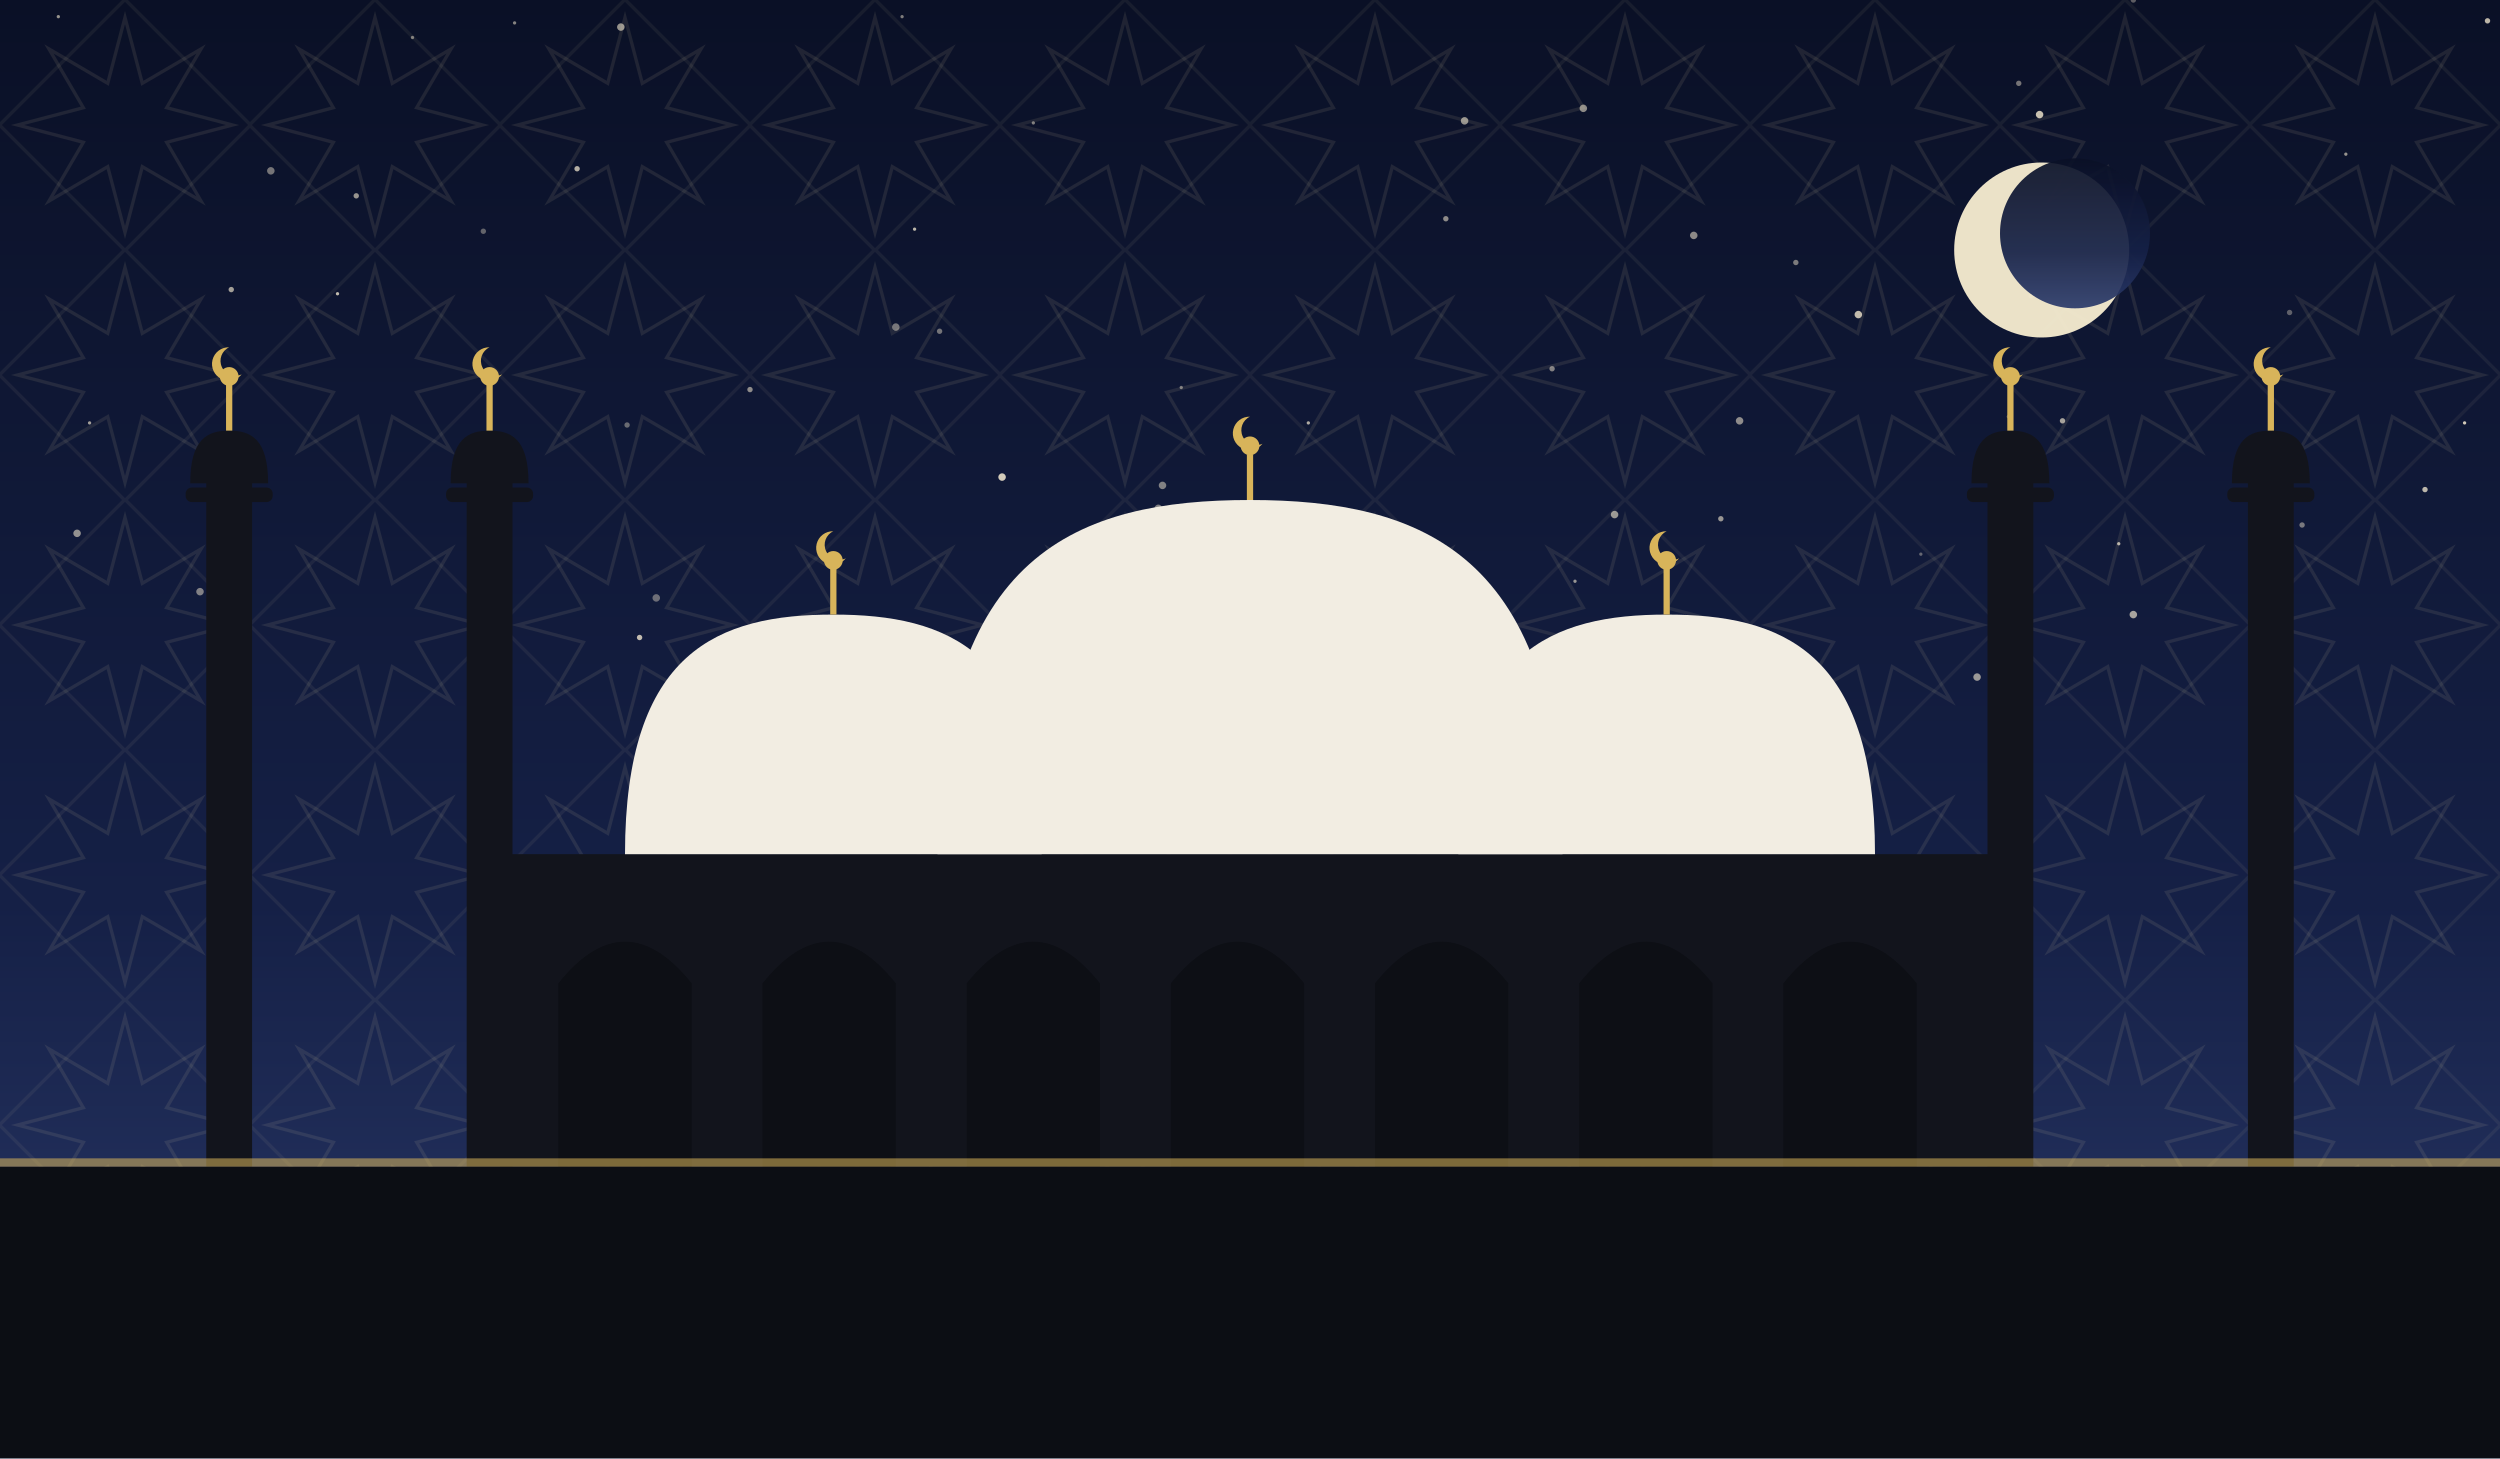
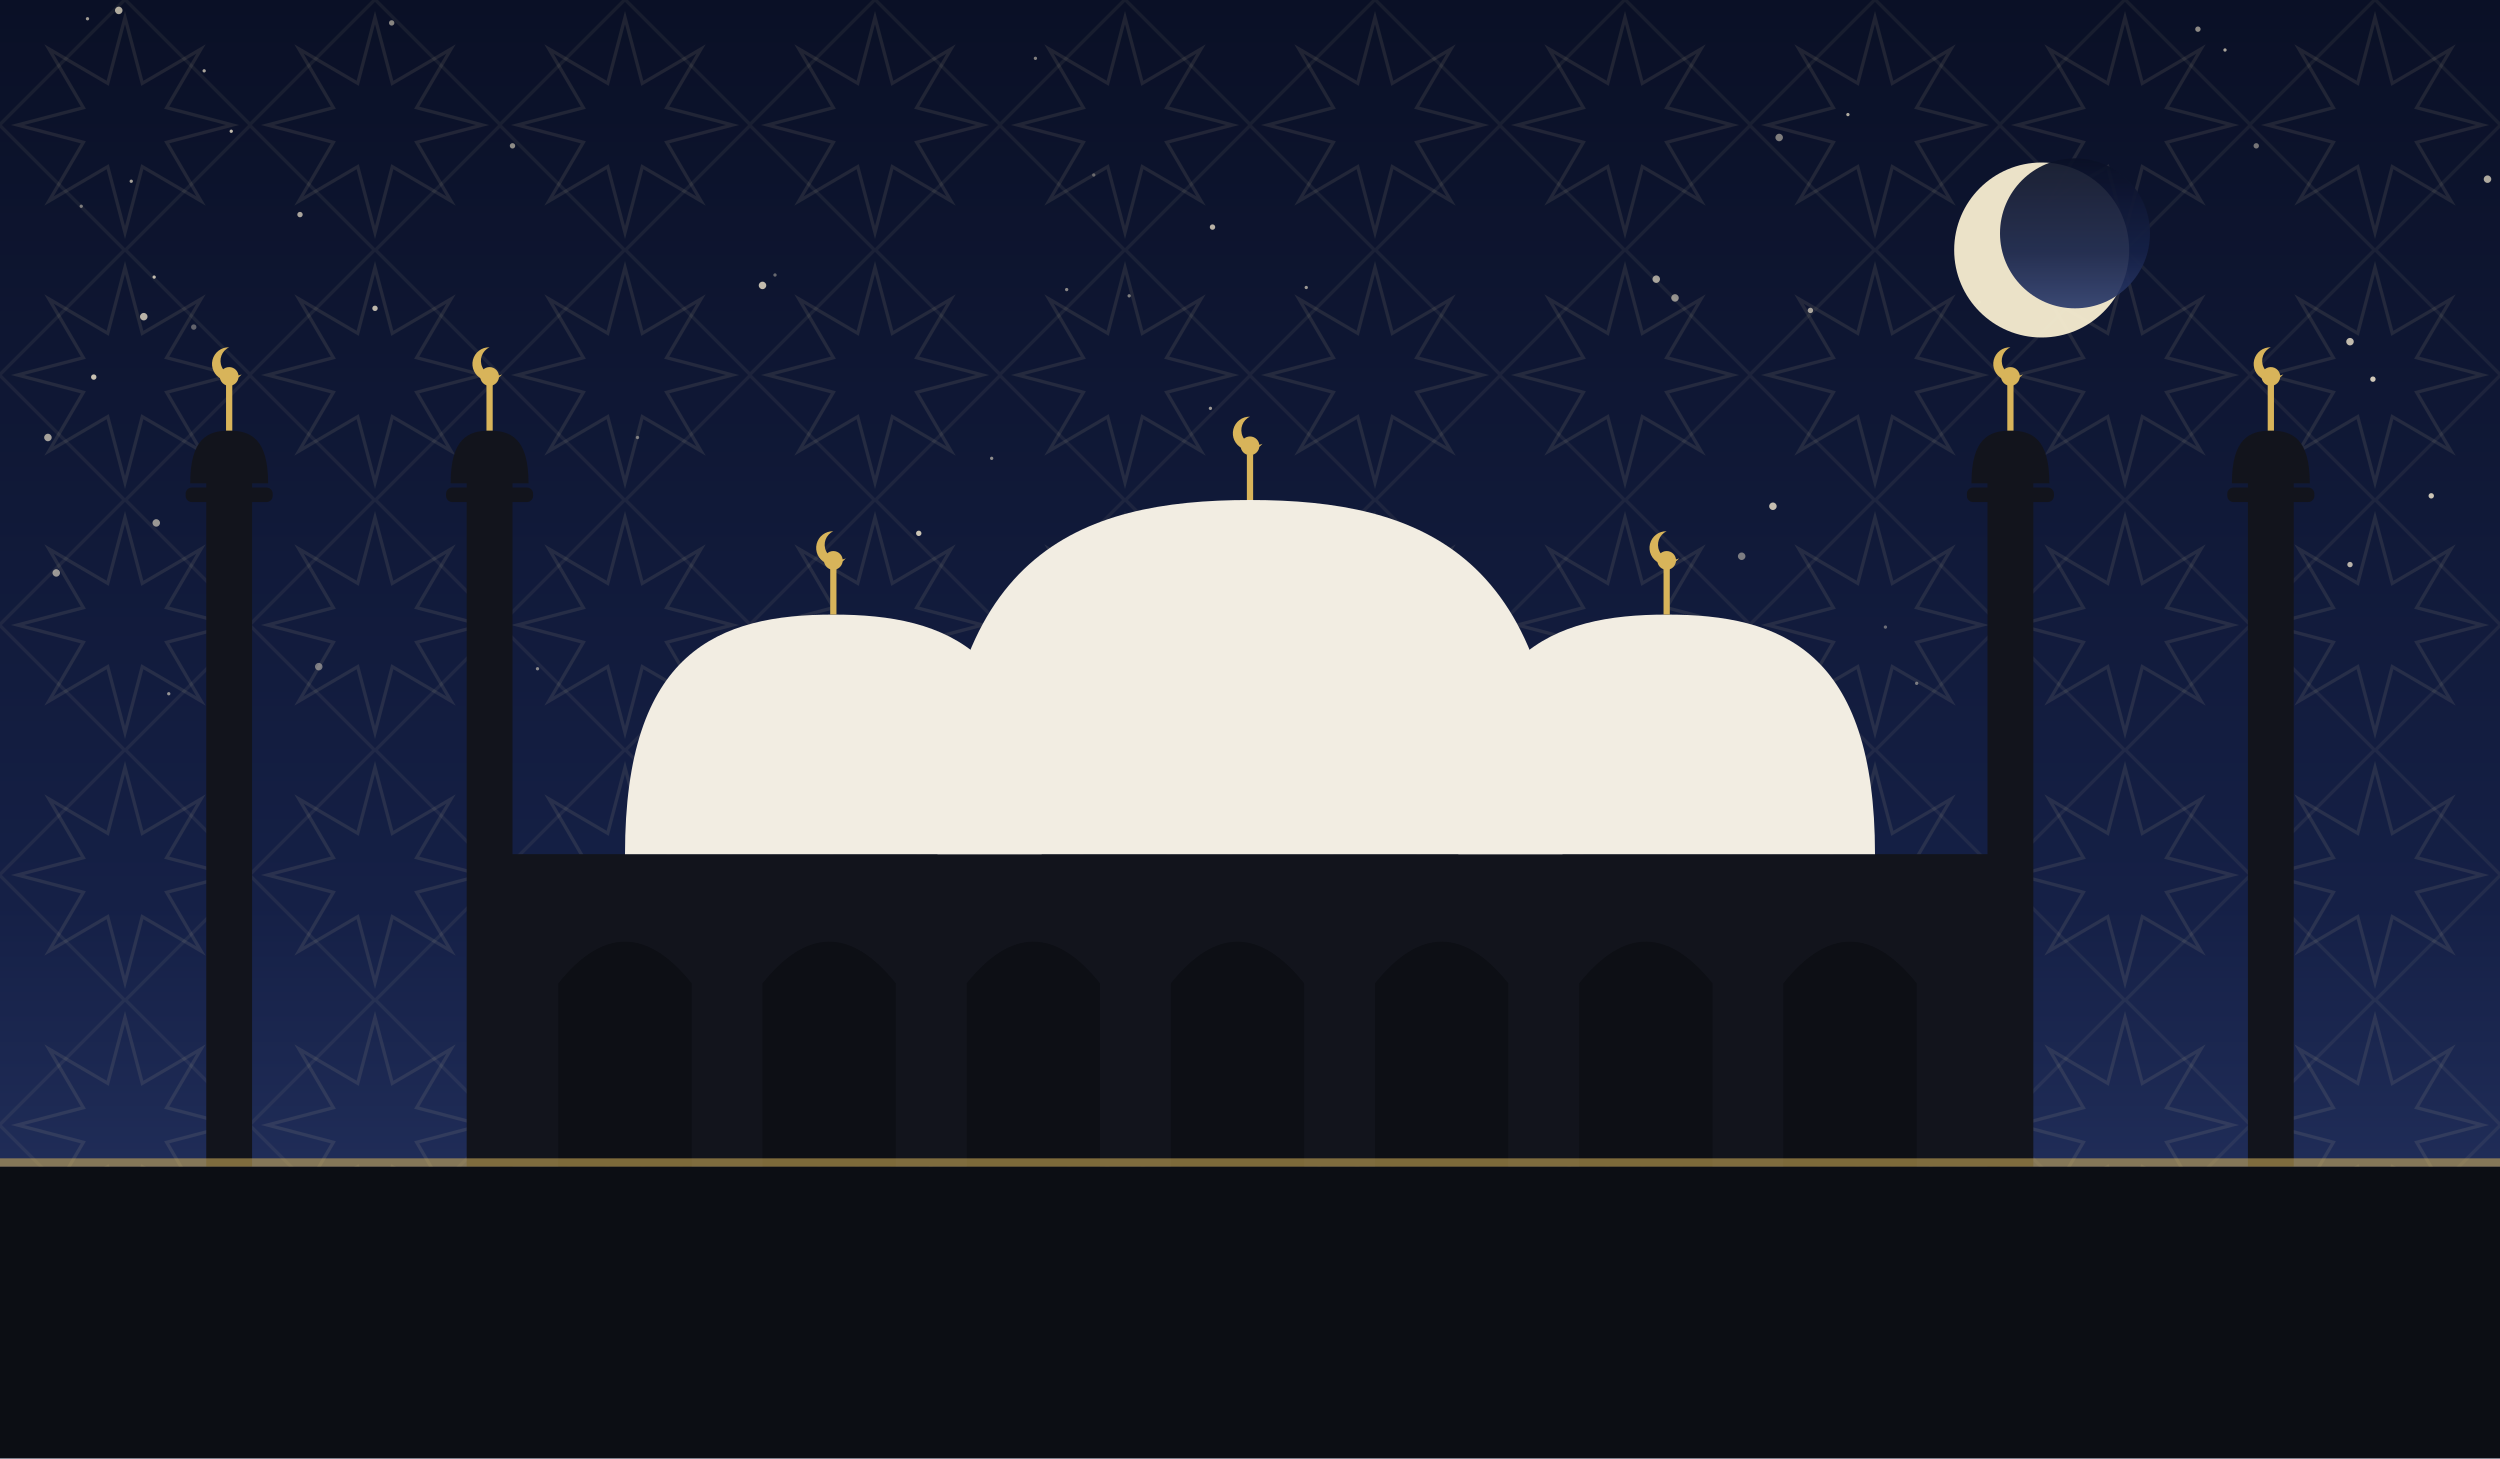
<svg xmlns="http://www.w3.org/2000/svg" viewBox="0 0 1200 700" role="img">
  <defs>
    <linearGradient id="sky" x1="0" y1="0" x2="0" y2="1">
      <stop offset="0" stop-color="#0a1026" />
      <stop offset="0.62" stop-color="#152046" />
      <stop offset="1" stop-color="#2b3a6b" />
    </linearGradient>
    <pattern id="g1" width="120" height="120" patternUnits="userSpaceOnUse">
      <polygon points="111.6,60.0 80.0,68.3 96.5,96.5 68.3,80.0 60.0,111.6 51.7,80.0 23.5,96.5 40.0,68.3 8.4,60.0 40.0,51.7 23.5,23.5 51.7,40.0 60.0,8.4 68.3,40.0 96.5,23.5 80.0,51.7" fill="none" stroke="#e8d9a8" stroke-width="1.6" opacity="0.1" />
      <rect x="17.4" y="17.4" width="85.2" height="85.2" fill="none" stroke="#e8d9a8" stroke-width="1.6" opacity="0.07" transform="rotate(45 60.0 60.0)" />
    </pattern>
  </defs>
  <rect width="1200" height="700" fill="url(#sky)" />
  <rect width="1200" height="700" fill="url(#g1)" />
-   <circle cx="198" cy="18" r="0.8" fill="#f7ecd2" opacity="0.49" />
-   <circle cx="232" cy="111" r="1.3" fill="#f7ecd2" opacity="0.37" />
-   <circle cx="451" cy="159" r="1.3" fill="#f7ecd2" opacity="0.44" />
-   <circle cx="975" cy="142" r="1.3" fill="#f7ecd2" opacity="0.35" />
-   <circle cx="964" cy="200" r="0.8" fill="#f7ecd2" opacity="0.35" />
-   <circle cx="298" cy="13" r="1.8" fill="#f7ecd2" opacity="0.59" />
-   <circle cx="1017" cy="261" r="0.8" fill="#f7ecd2" opacity="0.72" />
-   <circle cx="841" cy="304" r="1.8" fill="#f7ecd2" opacity="0.49" />
-   <circle cx="130" cy="82" r="1.8" fill="#f7ecd2" opacity="0.45" />
-   <circle cx="1164" cy="235" r="1.3" fill="#f7ecd2" opacity="0.75" />
-   <circle cx="1183" cy="203" r="0.8" fill="#f7ecd2" opacity="0.84" />
-   <circle cx="307" cy="306" r="1.3" fill="#f7ecd2" opacity="0.77" />
-   <circle cx="96" cy="284" r="1.8" fill="#f7ecd2" opacity="0.49" />
-   <circle cx="430" cy="157" r="1.8" fill="#f7ecd2" opacity="0.45" />
-   <circle cx="949" cy="325" r="1.8" fill="#f7ecd2" opacity="0.60" />
-   <circle cx="573" cy="288" r="0.8" fill="#f7ecd2" opacity="0.59" />
-   <circle cx="862" cy="126" r="1.3" fill="#f7ecd2" opacity="0.47" />
-   <circle cx="496" cy="59" r="0.8" fill="#f7ecd2" opacity="0.49" />
-   <circle cx="315" cy="287" r="1.8" fill="#f7ecd2" opacity="0.40" />
-   <circle cx="439" cy="110" r="0.8" fill="#f7ecd2" opacity="0.75" />
-   <circle cx="28" cy="8" r="0.8" fill="#f7ecd2" opacity="0.59" />
-   <circle cx="162" cy="141" r="0.8" fill="#f7ecd2" opacity="0.77" />
-   <circle cx="481" cy="229" r="1.8" fill="#f7ecd2" opacity="0.84" />
-   <circle cx="1105" cy="252" r="1.3" fill="#f7ecd2" opacity="0.45" />
-   <circle cx="1194" cy="10" r="1.3" fill="#f7ecd2" opacity="0.75" />
-   <circle cx="628" cy="203" r="0.8" fill="#f7ecd2" opacity="0.69" />
-   <circle cx="247" cy="11" r="0.8" fill="#f7ecd2" opacity="0.52" />
-   <circle cx="171" cy="94" r="1.3" fill="#f7ecd2" opacity="0.59" />
-   <circle cx="760" cy="52" r="1.8" fill="#f7ecd2" opacity="0.55" />
-   <circle cx="694" cy="105" r="1.3" fill="#f7ecd2" opacity="0.55" />
-   <circle cx="813" cy="113" r="1.8" fill="#f7ecd2" opacity="0.54" />
-   <circle cx="37" cy="256" r="1.8" fill="#f7ecd2" opacity="0.57" />
-   <circle cx="1126" cy="74" r="0.8" fill="#f7ecd2" opacity="0.59" />
-   <circle cx="360" cy="187" r="1.3" fill="#f7ecd2" opacity="0.55" />
-   <circle cx="979" cy="55" r="1.8" fill="#f7ecd2" opacity="0.80" />
-   <circle cx="703" cy="58" r="1.8" fill="#f7ecd2" opacity="0.59" />
-   <circle cx="1092" cy="276" r="0.8" fill="#f7ecd2" opacity="0.77" />
-   <circle cx="826" cy="249" r="1.3" fill="#f7ecd2" opacity="0.59" />
-   <circle cx="745" cy="177" r="1.3" fill="#f7ecd2" opacity="0.50" />
-   <circle cx="969" cy="40" r="1.3" fill="#f7ecd2" opacity="0.45" />
-   <circle cx="658" cy="318" r="1.3" fill="#f7ecd2" opacity="0.79" />
-   <circle cx="892" cy="151" r="1.8" fill="#f7ecd2" opacity="0.77" />
-   <circle cx="111" cy="139" r="1.3" fill="#f7ecd2" opacity="0.64" />
-   <circle cx="835" cy="202" r="1.8" fill="#f7ecd2" opacity="0.55" />
-   <circle cx="1024" cy="0" r="1.3" fill="#f7ecd2" opacity="0.35" />
-   <circle cx="558" cy="233" r="1.8" fill="#f7ecd2" opacity="0.49" />
-   <circle cx="277" cy="81" r="1.3" fill="#f7ecd2" opacity="0.72" />
-   <circle cx="301" cy="204" r="1.3" fill="#f7ecd2" opacity="0.39" />
-   <circle cx="990" cy="202" r="1.3" fill="#f7ecd2" opacity="0.65" />
-   <circle cx="1024" cy="295" r="1.8" fill="#f7ecd2" opacity="0.65" />
-   <circle cx="43" cy="203" r="0.8" fill="#f7ecd2" opacity="0.64" />
-   <circle cx="567" cy="186" r="0.8" fill="#f7ecd2" opacity="0.47" />
-   <circle cx="556" cy="244" r="1.8" fill="#f7ecd2" opacity="0.49" />
-   <circle cx="1090" cy="197" r="0.8" fill="#f7ecd2" opacity="0.65" />
-   <circle cx="609" cy="305" r="1.8" fill="#f7ecd2" opacity="0.80" />
-   <circle cx="433" cy="8" r="0.8" fill="#f7ecd2" opacity="0.49" />
-   <circle cx="922" cy="266" r="0.8" fill="#f7ecd2" opacity="0.37" />
-   <circle cx="756" cy="279" r="0.8" fill="#f7ecd2" opacity="0.59" />
-   <circle cx="775" cy="247" r="1.8" fill="#f7ecd2" opacity="0.60" />
-   <circle cx="1099" cy="150" r="1.3" fill="#f7ecd2" opacity="0.35" />
+   <circle cx="542" cy="142" r="0.8" fill="#f7ecd2" opacity="0.49" />
+   <circle cx="144" cy="103" r="1.3" fill="#f7ecd2" opacity="0.67" />
+   <circle cx="27" cy="275" r="1.8" fill="#f7ecd2" opacity="0.60" />
+   <circle cx="23" cy="210" r="1.8" fill="#f7ecd2" opacity="0.65" />
+   <circle cx="1068" cy="24" r="0.8" fill="#f7ecd2" opacity="0.67" />
+   <circle cx="690" cy="265" r="1.3" fill="#f7ecd2" opacity="0.35" />
+   <circle cx="833" cy="337" r="0.8" fill="#f7ecd2" opacity="0.56" />
+   <circle cx="609" cy="252" r="0.8" fill="#f7ecd2" opacity="0.53" />
+   <circle cx="1194" cy="86" r="1.8" fill="#f7ecd2" opacity="0.69" />
+   <circle cx="836" cy="267" r="1.8" fill="#f7ecd2" opacity="0.47" />
+   <circle cx="39" cy="99" r="0.8" fill="#f7ecd2" opacity="0.46" />
+   <circle cx="795" cy="134" r="1.8" fill="#f7ecd2" opacity="0.65" />
+   <circle cx="920" cy="328" r="0.8" fill="#f7ecd2" opacity="0.45" />
+   <circle cx="582" cy="109" r="1.3" fill="#f7ecd2" opacity="0.73" />
+   <circle cx="45" cy="181" r="1.3" fill="#f7ecd2" opacity="0.80" />
+   <circle cx="581" cy="196" r="0.8" fill="#f7ecd2" opacity="0.61" />
+   <circle cx="246" cy="70" r="1.3" fill="#f7ecd2" opacity="0.55" />
+   <circle cx="1128" cy="271" r="1.3" fill="#f7ecd2" opacity="0.73" />
+   <circle cx="851" cy="243" r="1.8" fill="#f7ecd2" opacity="0.78" />
+   <circle cx="1167" cy="238" r="1.3" fill="#f7ecd2" opacity="0.81" />
+   <circle cx="372" cy="132" r="0.8" fill="#f7ecd2" opacity="0.39" />
+   <circle cx="74" cy="133" r="0.8" fill="#f7ecd2" opacity="0.77" />
+   <circle cx="57" cy="5" r="1.8" fill="#f7ecd2" opacity="0.70" />
+   <circle cx="153" cy="320" r="1.8" fill="#f7ecd2" opacity="0.45" />
+   <circle cx="98" cy="34" r="0.8" fill="#f7ecd2" opacity="0.67" />
+   <circle cx="1020" cy="115" r="1.3" fill="#f7ecd2" opacity="0.35" />
+   <circle cx="63" cy="87" r="0.8" fill="#f7ecd2" opacity="0.66" />
+   <circle cx="1139" cy="182" r="1.3" fill="#f7ecd2" opacity="0.83" />
+   <circle cx="624" cy="256" r="1.3" fill="#f7ecd2" opacity="0.79" />
+   <circle cx="366" cy="137" r="1.8" fill="#f7ecd2" opacity="0.77" />
+   <circle cx="869" cy="149" r="1.3" fill="#f7ecd2" opacity="0.66" />
+   <circle cx="525" cy="84" r="0.8" fill="#f7ecd2" opacity="0.35" />
+   <circle cx="750" cy="318" r="0.8" fill="#f7ecd2" opacity="0.35" />
+   <circle cx="512" cy="139" r="0.8" fill="#f7ecd2" opacity="0.53" />
+   <circle cx="75" cy="251" r="1.8" fill="#f7ecd2" opacity="0.60" />
+   <circle cx="711" cy="306" r="0.8" fill="#f7ecd2" opacity="0.51" />
+   <circle cx="476" cy="220" r="0.8" fill="#f7ecd2" opacity="0.55" />
+   <circle cx="258" cy="321" r="0.8" fill="#f7ecd2" opacity="0.53" />
+   <circle cx="81" cy="333" r="0.8" fill="#f7ecd2" opacity="0.58" />
+   <circle cx="497" cy="28" r="0.8" fill="#f7ecd2" opacity="0.51" />
+   <circle cx="1002" cy="102" r="0.8" fill="#f7ecd2" opacity="0.39" />
+   <circle cx="804" cy="143" r="1.8" fill="#f7ecd2" opacity="0.57" />
+   <circle cx="887" cy="55" r="0.8" fill="#f7ecd2" opacity="0.70" />
+   <circle cx="1083" cy="70" r="1.3" fill="#f7ecd2" opacity="0.45" />
+   <circle cx="1128" cy="164" r="1.8" fill="#f7ecd2" opacity="0.77" />
+   <circle cx="950" cy="145" r="0.8" fill="#f7ecd2" opacity="0.35" />
+   <circle cx="93" cy="157" r="1.3" fill="#f7ecd2" opacity="0.36" />
+   <circle cx="69" cy="152" r="1.8" fill="#f7ecd2" opacity="0.73" />
+   <circle cx="854" cy="66" r="1.8" fill="#f7ecd2" opacity="0.49" />
+   <circle cx="696" cy="327" r="0.8" fill="#f7ecd2" opacity="0.77" />
+   <circle cx="99" cy="239" r="1.8" fill="#f7ecd2" opacity="0.46" />
+   <circle cx="1055" cy="14" r="1.3" fill="#f7ecd2" opacity="0.55" />
+   <circle cx="180" cy="148" r="1.3" fill="#f7ecd2" opacity="0.75" />
+   <circle cx="42" cy="9" r="0.8" fill="#f7ecd2" opacity="0.63" />
+   <circle cx="905" cy="301" r="0.8" fill="#f7ecd2" opacity="0.40" />
+   <circle cx="441" cy="256" r="1.3" fill="#f7ecd2" opacity="0.81" />
+   <circle cx="306" cy="210" r="0.8" fill="#f7ecd2" opacity="0.45" />
+   <circle cx="188" cy="11" r="1.3" fill="#f7ecd2" opacity="0.53" />
+   <circle cx="111" cy="63" r="0.8" fill="#f7ecd2" opacity="0.78" />
+   <circle cx="627" cy="138" r="0.8" fill="#f7ecd2" opacity="0.61" />
  <circle cx="980" cy="120" r="42" fill="#f6ecd0" opacity="0.95" />
  <circle cx="996" cy="112" r="36" fill="url(#sky)" opacity="0.92" />
  <rect x="240" y="410" width="720" height="150" fill="#12141c" />
  <path d="M 268 560 L 268 472 Q 300 432 332 472 L 332 560 Z" fill="#0c0e14" opacity="0.9" />
  <path d="M 366 560 L 366 472 Q 398 432 430 472 L 430 560 Z" fill="#0c0e14" opacity="0.9" />
  <path d="M 464 560 L 464 472 Q 496 432 528 472 L 528 560 Z" fill="#0c0e14" opacity="0.9" />
  <path d="M 562 560 L 562 472 Q 594 432 626 472 L 626 560 Z" fill="#0c0e14" opacity="0.9" />
  <path d="M 660 560 L 660 472 Q 692 432 724 472 L 724 560 Z" fill="#0c0e14" opacity="0.9" />
  <path d="M 758 560 L 758 472 Q 790 432 822 472 L 822 560 Z" fill="#0c0e14" opacity="0.9" />
  <path d="M 856 560 L 856 472 Q 888 432 920 472 L 920 560 Z" fill="#0c0e14" opacity="0.9" />
  <path d="M 450 410 C 450 265.5, 517.5 240, 600 240 C 682.5 240, 750 265.5, 750 410 Z" fill="#f2ede2" />
  <line x1="600" y1="240" x2="600" y2="218" stroke="#d8b45a" stroke-width="3" />
  <circle cx="600" cy="214" r="4.5" fill="#d8b45a" />
  <path d="M 600 200 a 8 8 0 1 0 6 13 a 6.4 6.4 0 1 1 -6 -13 Z" fill="#d8b45a" />
  <path d="M 300 410 C 300 312.25, 345.0 295, 400 295 C 455.0 295, 500 312.25, 500 410 Z" fill="#f2ede2" />
  <line x1="400" y1="295" x2="400" y2="273" stroke="#d8b45a" stroke-width="3" />
  <circle cx="400" cy="269" r="4.5" fill="#d8b45a" />
  <path d="M 400 255 a 8 8 0 1 0 6 13 a 6.4 6.4 0 1 1 -6 -13 Z" fill="#d8b45a" />
  <path d="M 700 410 C 700 312.25, 745.0 295, 800 295 C 855.0 295, 900 312.25, 900 410 Z" fill="#f2ede2" />
  <line x1="800" y1="295" x2="800" y2="273" stroke="#d8b45a" stroke-width="3" />
  <circle cx="800" cy="269" r="4.5" fill="#d8b45a" />
  <path d="M 800 255 a 8 8 0 1 0 6 13 a 6.4 6.4 0 1 1 -6 -13 Z" fill="#d8b45a" />
  <rect x="99.0" y="230" width="22" height="330" fill="#12141c" />
  <rect x="89.1" y="234" width="41.8" height="7" rx="3" fill="#12141c" />
  <path d="M 91.3 232 C 91.3 210.495, 99.715 206.7, 110 206.7 C 120.285 206.7, 128.7 210.495, 128.7 232 Z" fill="#12141c" />
  <line x1="110" y1="206.7" x2="110" y2="184.7" stroke="#d8b45a" stroke-width="3" />
  <circle cx="110" cy="180.7" r="4.5" fill="#d8b45a" />
  <path d="M 110 166.7 a 8 8 0 1 0 6 13 a 6.4 6.4 0 1 1 -6 -13 Z" fill="#d8b45a" />
  <rect x="224.0" y="230" width="22" height="330" fill="#12141c" />
  <rect x="214.1" y="234" width="41.8" height="7" rx="3" fill="#12141c" />
  <path d="M 216.3 232 C 216.3 210.495, 224.715 206.7, 235 206.7 C 245.285 206.7, 253.7 210.495, 253.7 232 Z" fill="#12141c" />
  <line x1="235" y1="206.7" x2="235" y2="184.7" stroke="#d8b45a" stroke-width="3" />
  <circle cx="235" cy="180.7" r="4.5" fill="#d8b45a" />
  <path d="M 235 166.7 a 8 8 0 1 0 6 13 a 6.4 6.4 0 1 1 -6 -13 Z" fill="#d8b45a" />
  <rect x="954.0" y="230" width="22" height="330" fill="#12141c" />
  <rect x="944.1" y="234" width="41.8" height="7" rx="3" fill="#12141c" />
  <path d="M 946.3 232 C 946.3 210.495, 954.715 206.7, 965 206.7 C 975.285 206.7, 983.7 210.495, 983.7 232 Z" fill="#12141c" />
  <line x1="965" y1="206.7" x2="965" y2="184.7" stroke="#d8b45a" stroke-width="3" />
  <circle cx="965" cy="180.7" r="4.5" fill="#d8b45a" />
  <path d="M 965 166.7 a 8 8 0 1 0 6 13 a 6.4 6.4 0 1 1 -6 -13 Z" fill="#d8b45a" />
  <rect x="1079.0" y="230" width="22" height="330" fill="#12141c" />
  <rect x="1069.1" y="234" width="41.8" height="7" rx="3" fill="#12141c" />
  <path d="M 1071.3 232 C 1071.3 210.495, 1079.715 206.7, 1090 206.7 C 1100.285 206.7, 1108.7 210.495, 1108.7 232 Z" fill="#12141c" />
  <line x1="1090" y1="206.7" x2="1090" y2="184.7" stroke="#d8b45a" stroke-width="3" />
  <circle cx="1090" cy="180.7" r="4.5" fill="#d8b45a" />
  <path d="M 1090 166.7 a 8 8 0 1 0 6 13 a 6.4 6.4 0 1 1 -6 -13 Z" fill="#d8b45a" />
  <rect x="0" y="560" width="1200" height="140" fill="#0c0e14" />
  <rect x="0" y="556" width="1200" height="4" fill="#d8b45a" opacity="0.55" />
</svg>
